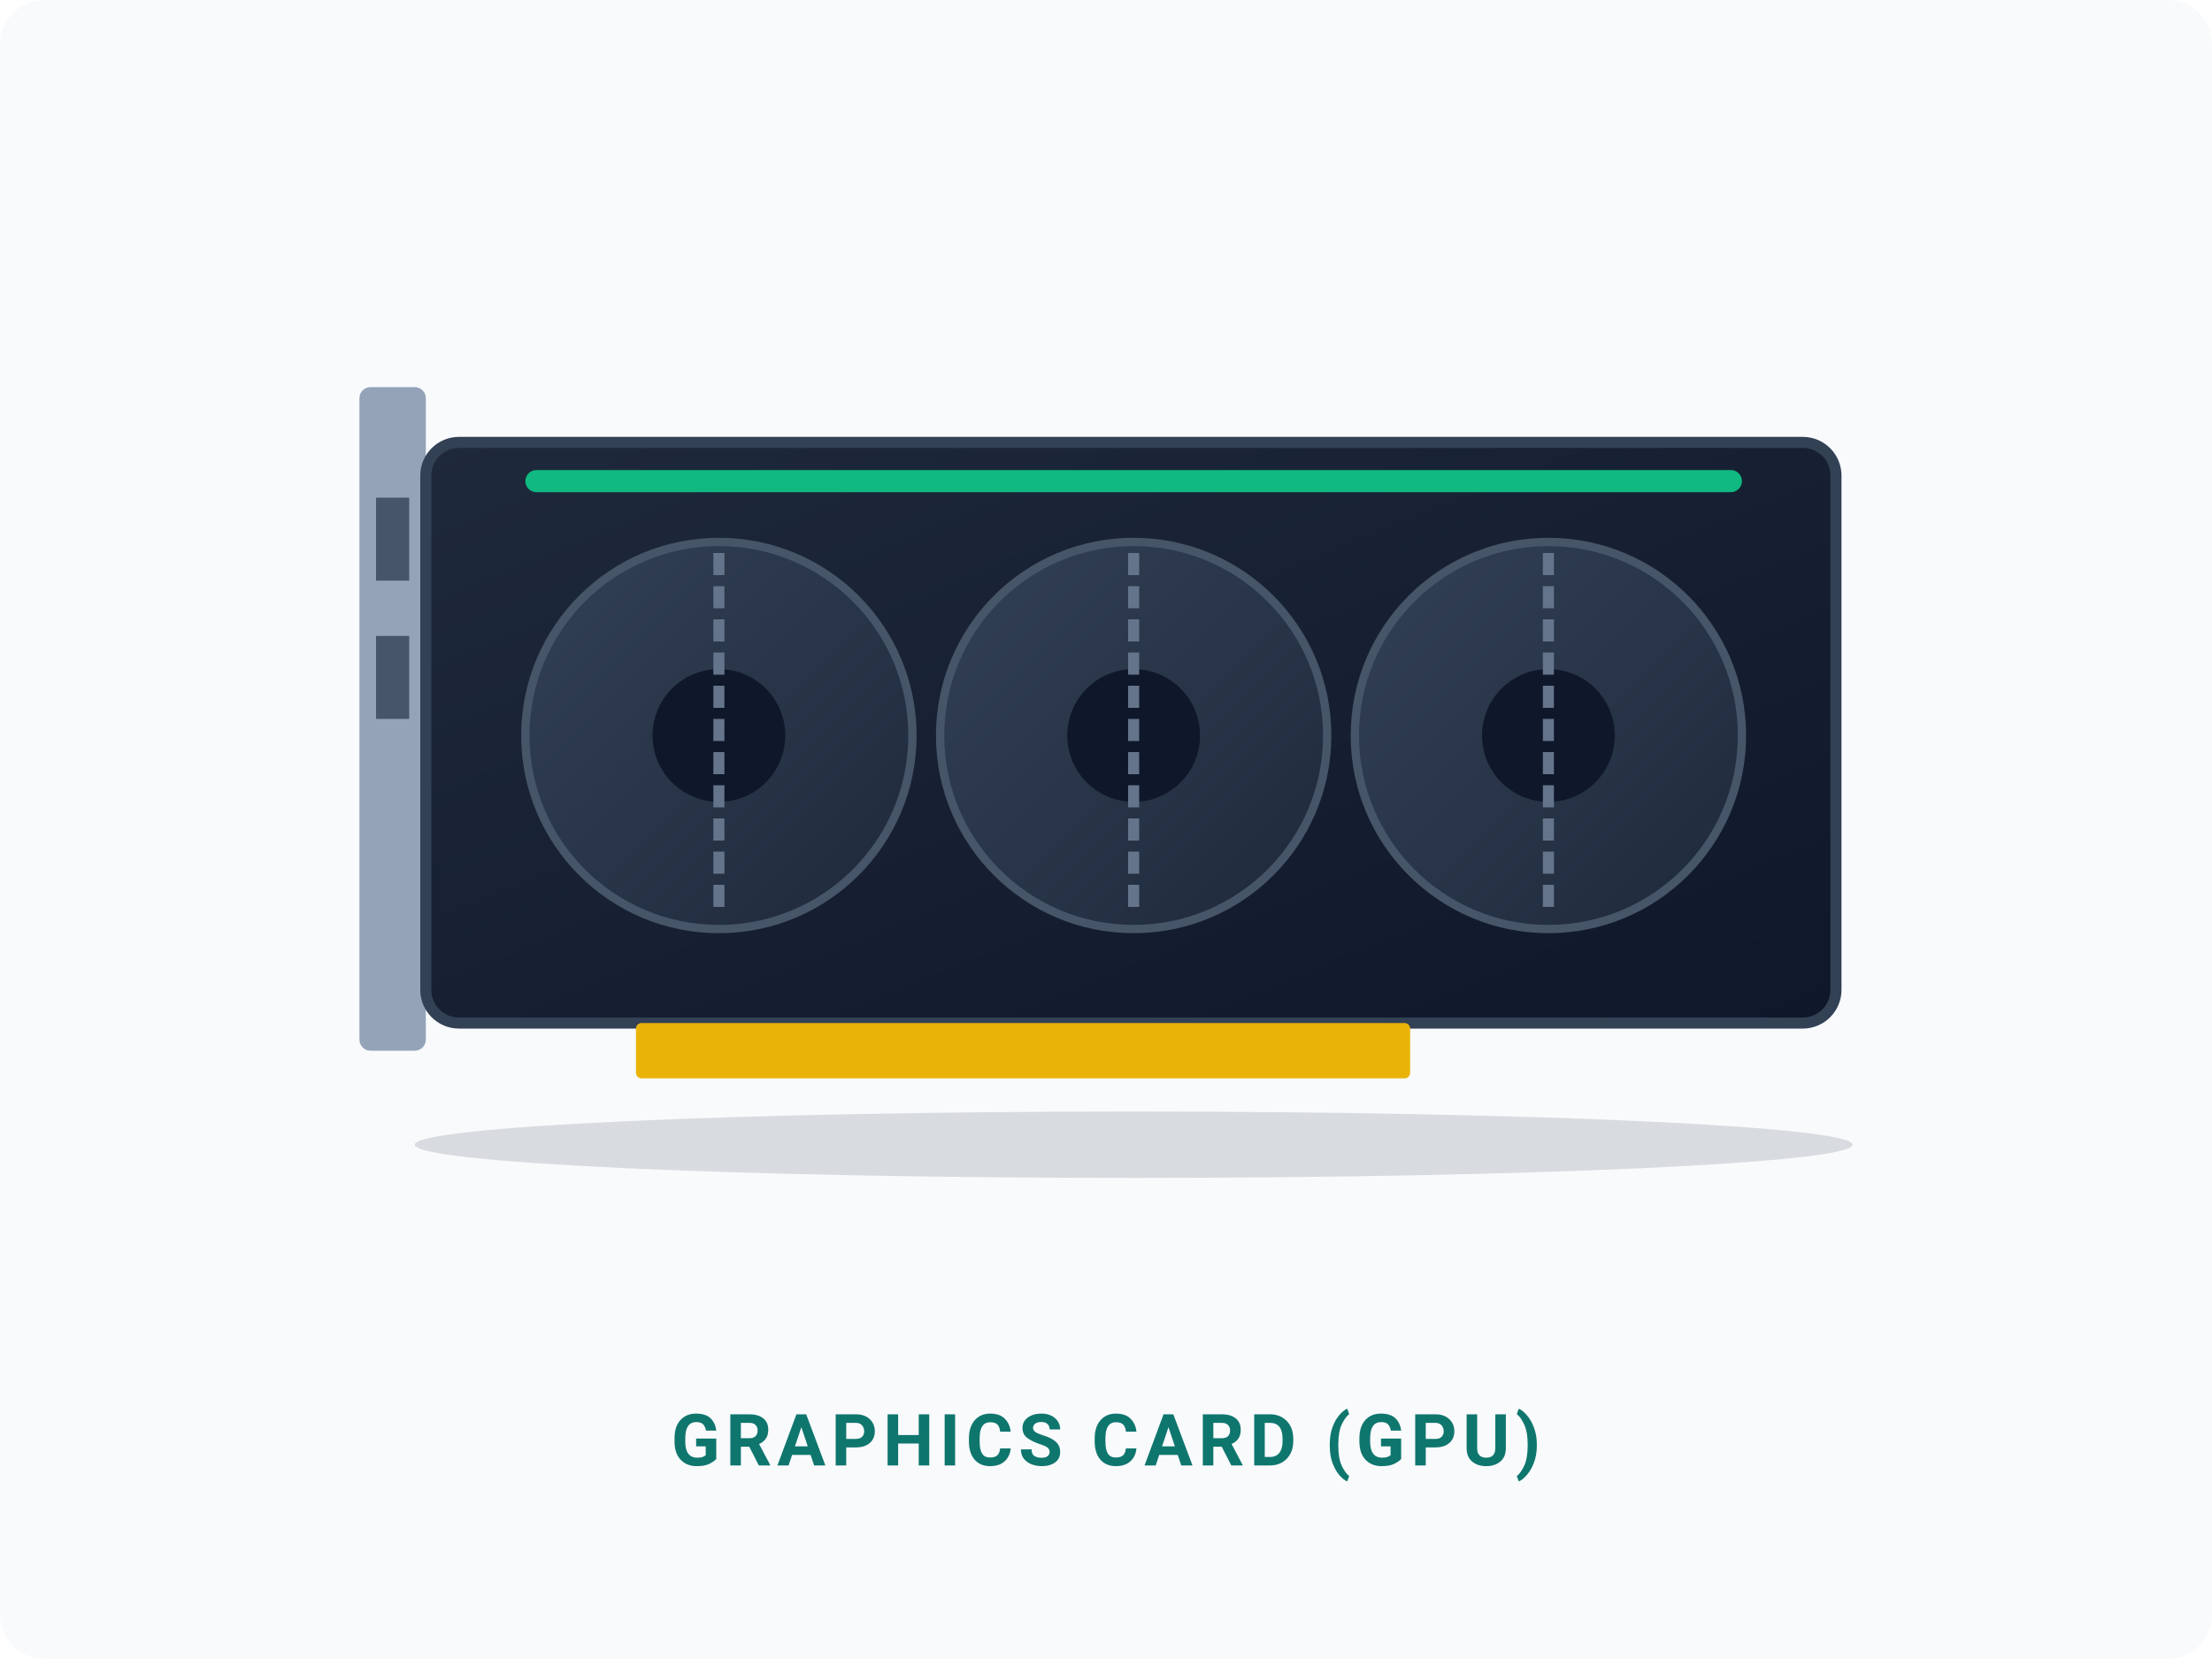
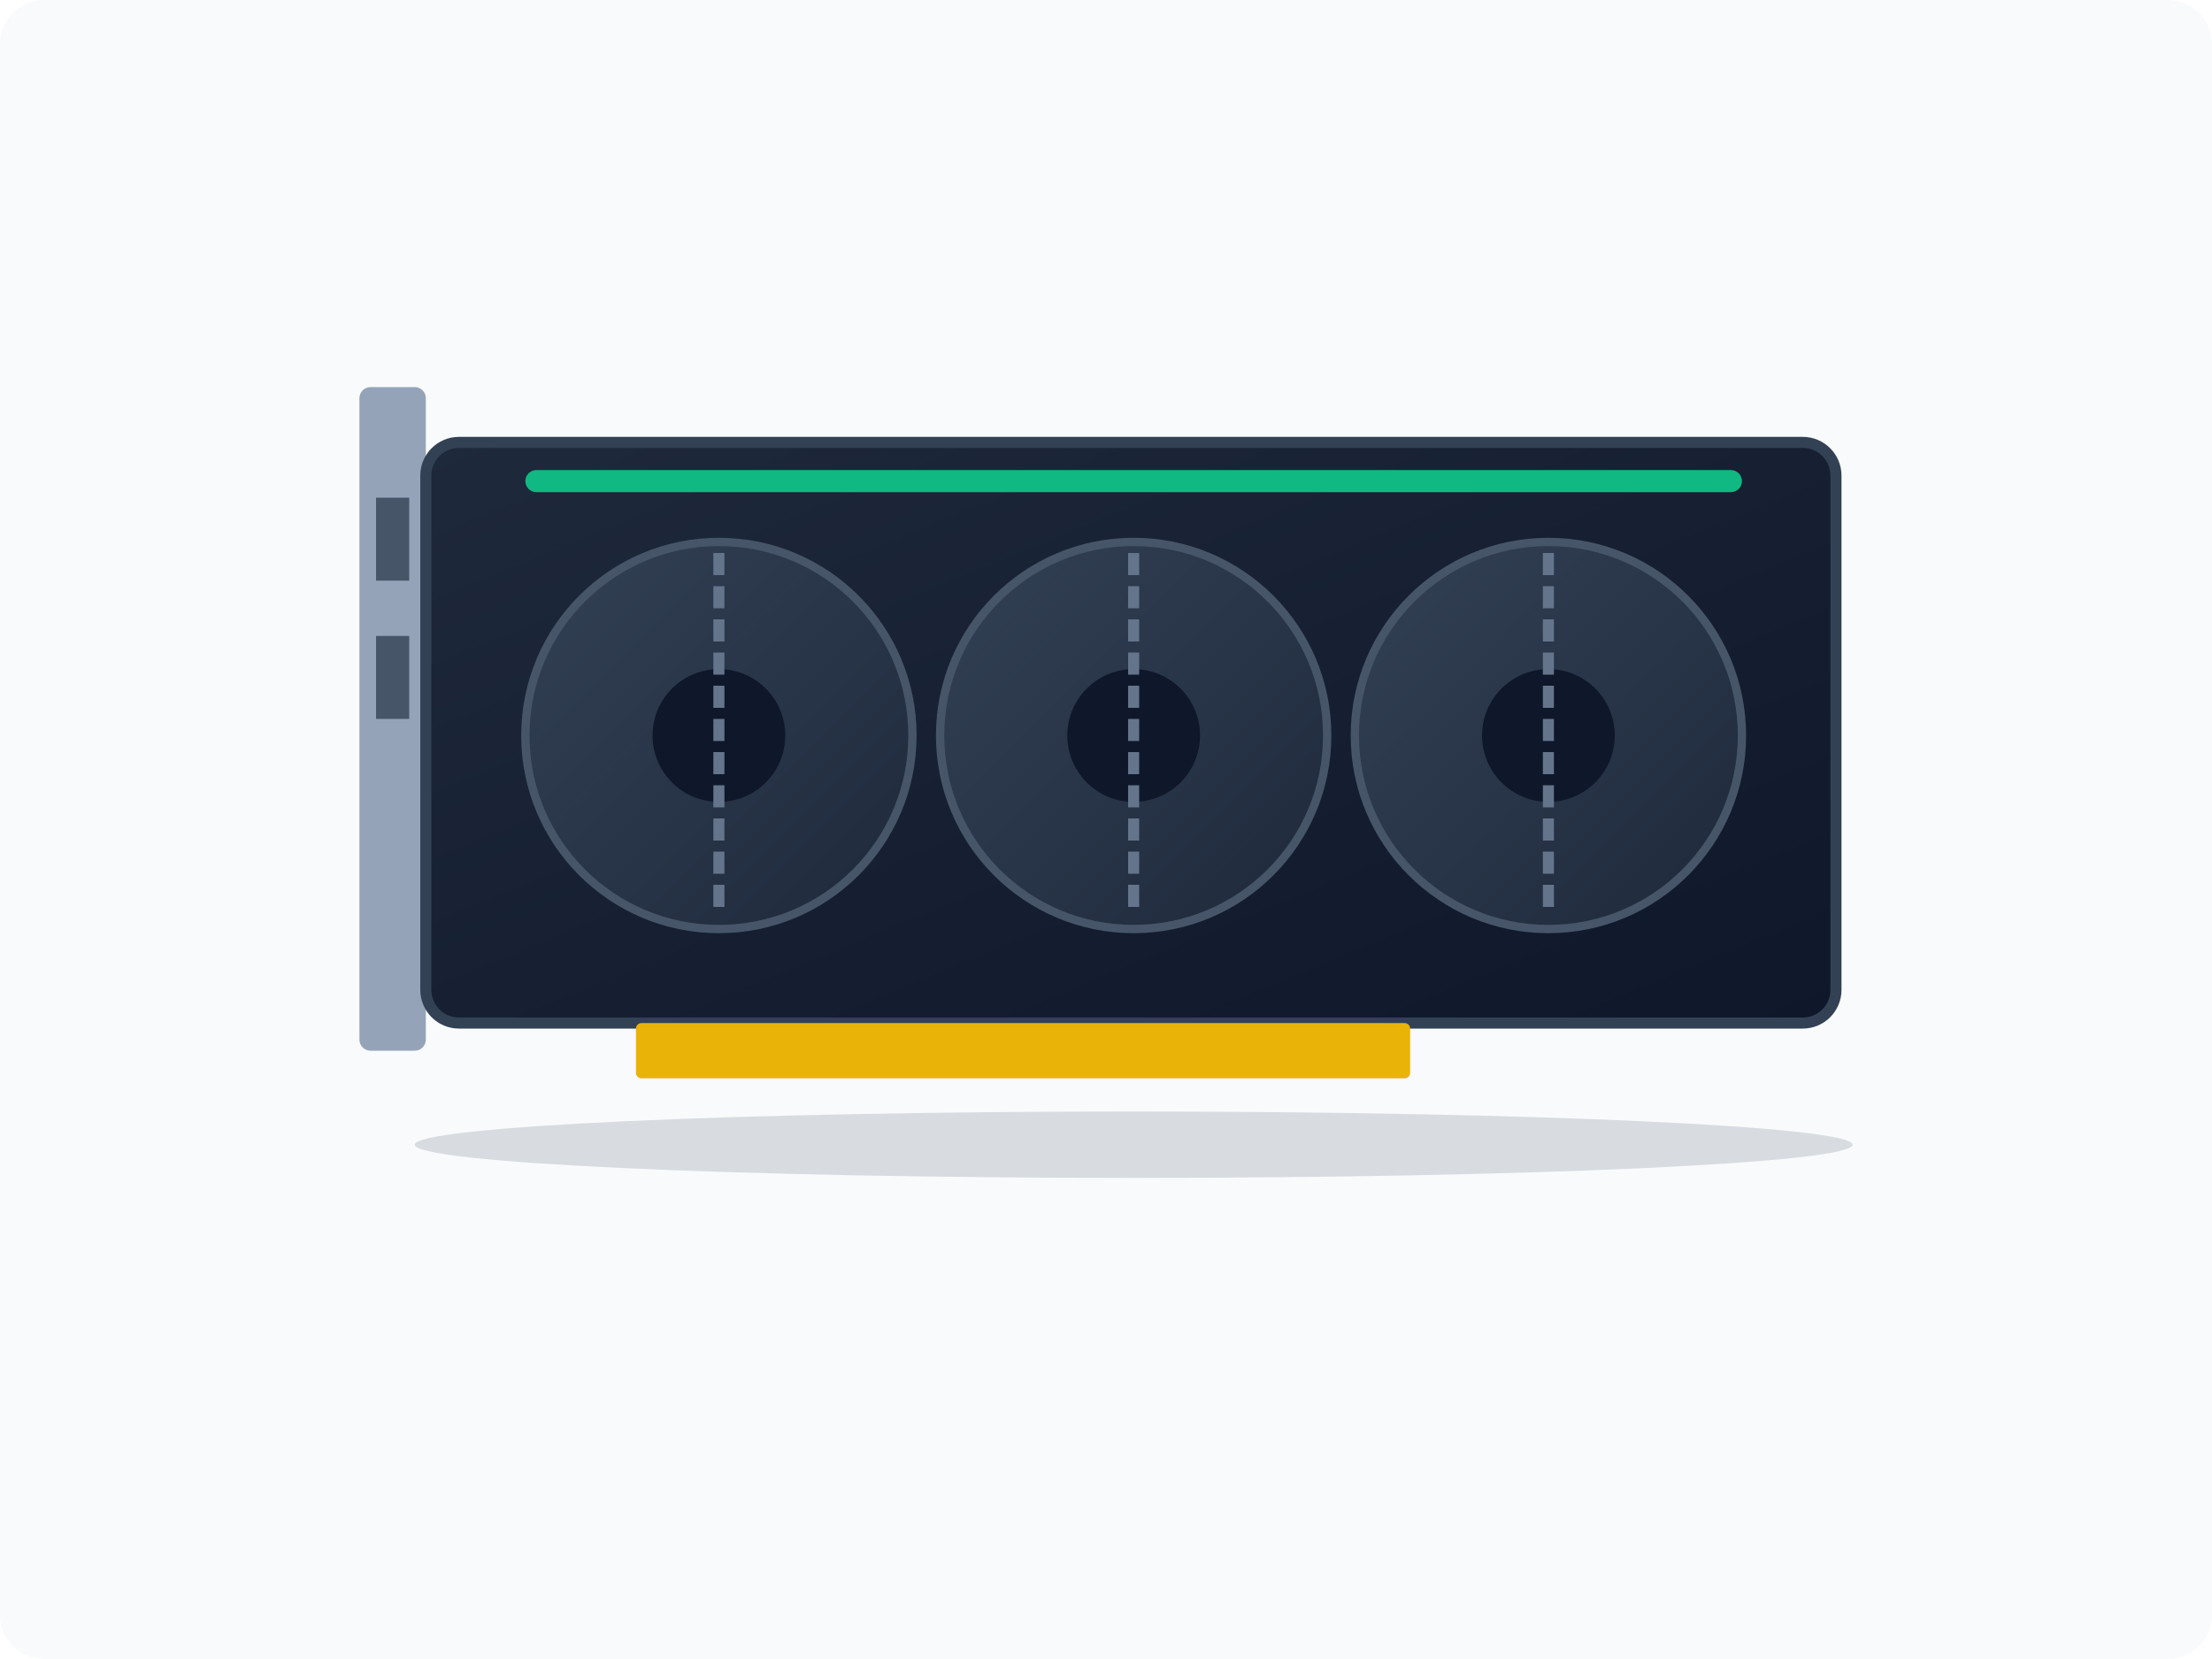
<svg xmlns="http://www.w3.org/2000/svg" viewBox="0 0 400 300" width="100%" height="100%">
  <defs>
    <linearGradient id="gpuShroud" x1="0%" y1="0%" x2="100%" y2="100%">
      <stop offset="0%" stop-color="#1e293b" />
      <stop offset="100%" stop-color="#0f172a" />
    </linearGradient>
    <linearGradient id="gpuFan" x1="0%" y1="0%" x2="100%" y2="100%">
      <stop offset="0%" stop-color="#334155" />
      <stop offset="100%" stop-color="#1e293b" />
    </linearGradient>
  </defs>
  <rect width="400" height="300" fill="#f8fafc" rx="8" />
  <g transform="translate(65, 65)">
    <rect x="0" y="5" width="12" height="120" rx="2" fill="#94a3b8" />
    <rect x="3" y="25" width="6" height="15" fill="#475569" />
    <rect x="3" y="50" width="6" height="15" fill="#475569" />
    <rect x="12" y="15" width="255" height="105" rx="6" fill="url(#gpuShroud)" stroke="#334155" stroke-width="2" />
    <rect x="50" y="120" width="140" height="10" rx="1" fill="#eab308" />
    <circle cx="65" cy="68" r="35" fill="url(#gpuFan)" stroke="#475569" stroke-width="1.5" />
    <circle cx="65" cy="68" r="12" fill="#0f172a" />
    <line x1="65" y1="35" x2="65" y2="101" stroke="#64748b" stroke-width="2" stroke-dasharray="4 2" />
    <circle cx="140" cy="68" r="35" fill="url(#gpuFan)" stroke="#475569" stroke-width="1.5" />
    <circle cx="140" cy="68" r="12" fill="#0f172a" />
    <line x1="140" y1="35" x2="140" y2="101" stroke="#64748b" stroke-width="2" stroke-dasharray="4 2" />
    <circle cx="215" cy="68" r="35" fill="url(#gpuFan)" stroke="#475569" stroke-width="1.5" />
    <circle cx="215" cy="68" r="12" fill="#0f172a" />
    <line x1="215" y1="35" x2="215" y2="101" stroke="#64748b" stroke-width="2" stroke-dasharray="4 2" />
    <rect x="30" y="20" width="220" height="4" rx="2" fill="#10b981" />
    <ellipse cx="140" cy="142" rx="130" ry="6" fill="#0f172a" opacity="0.14" />
  </g>
-   <text x="200" y="265" text-anchor="middle" fill="#0f766e" font-family="-apple-system, BlinkMacSystemFont, 'Segoe UI', Roboto, sans-serif" font-size="13" font-weight="700" letter-spacing="1">GRAPHICS CARD (GPU)</text>
</svg>
